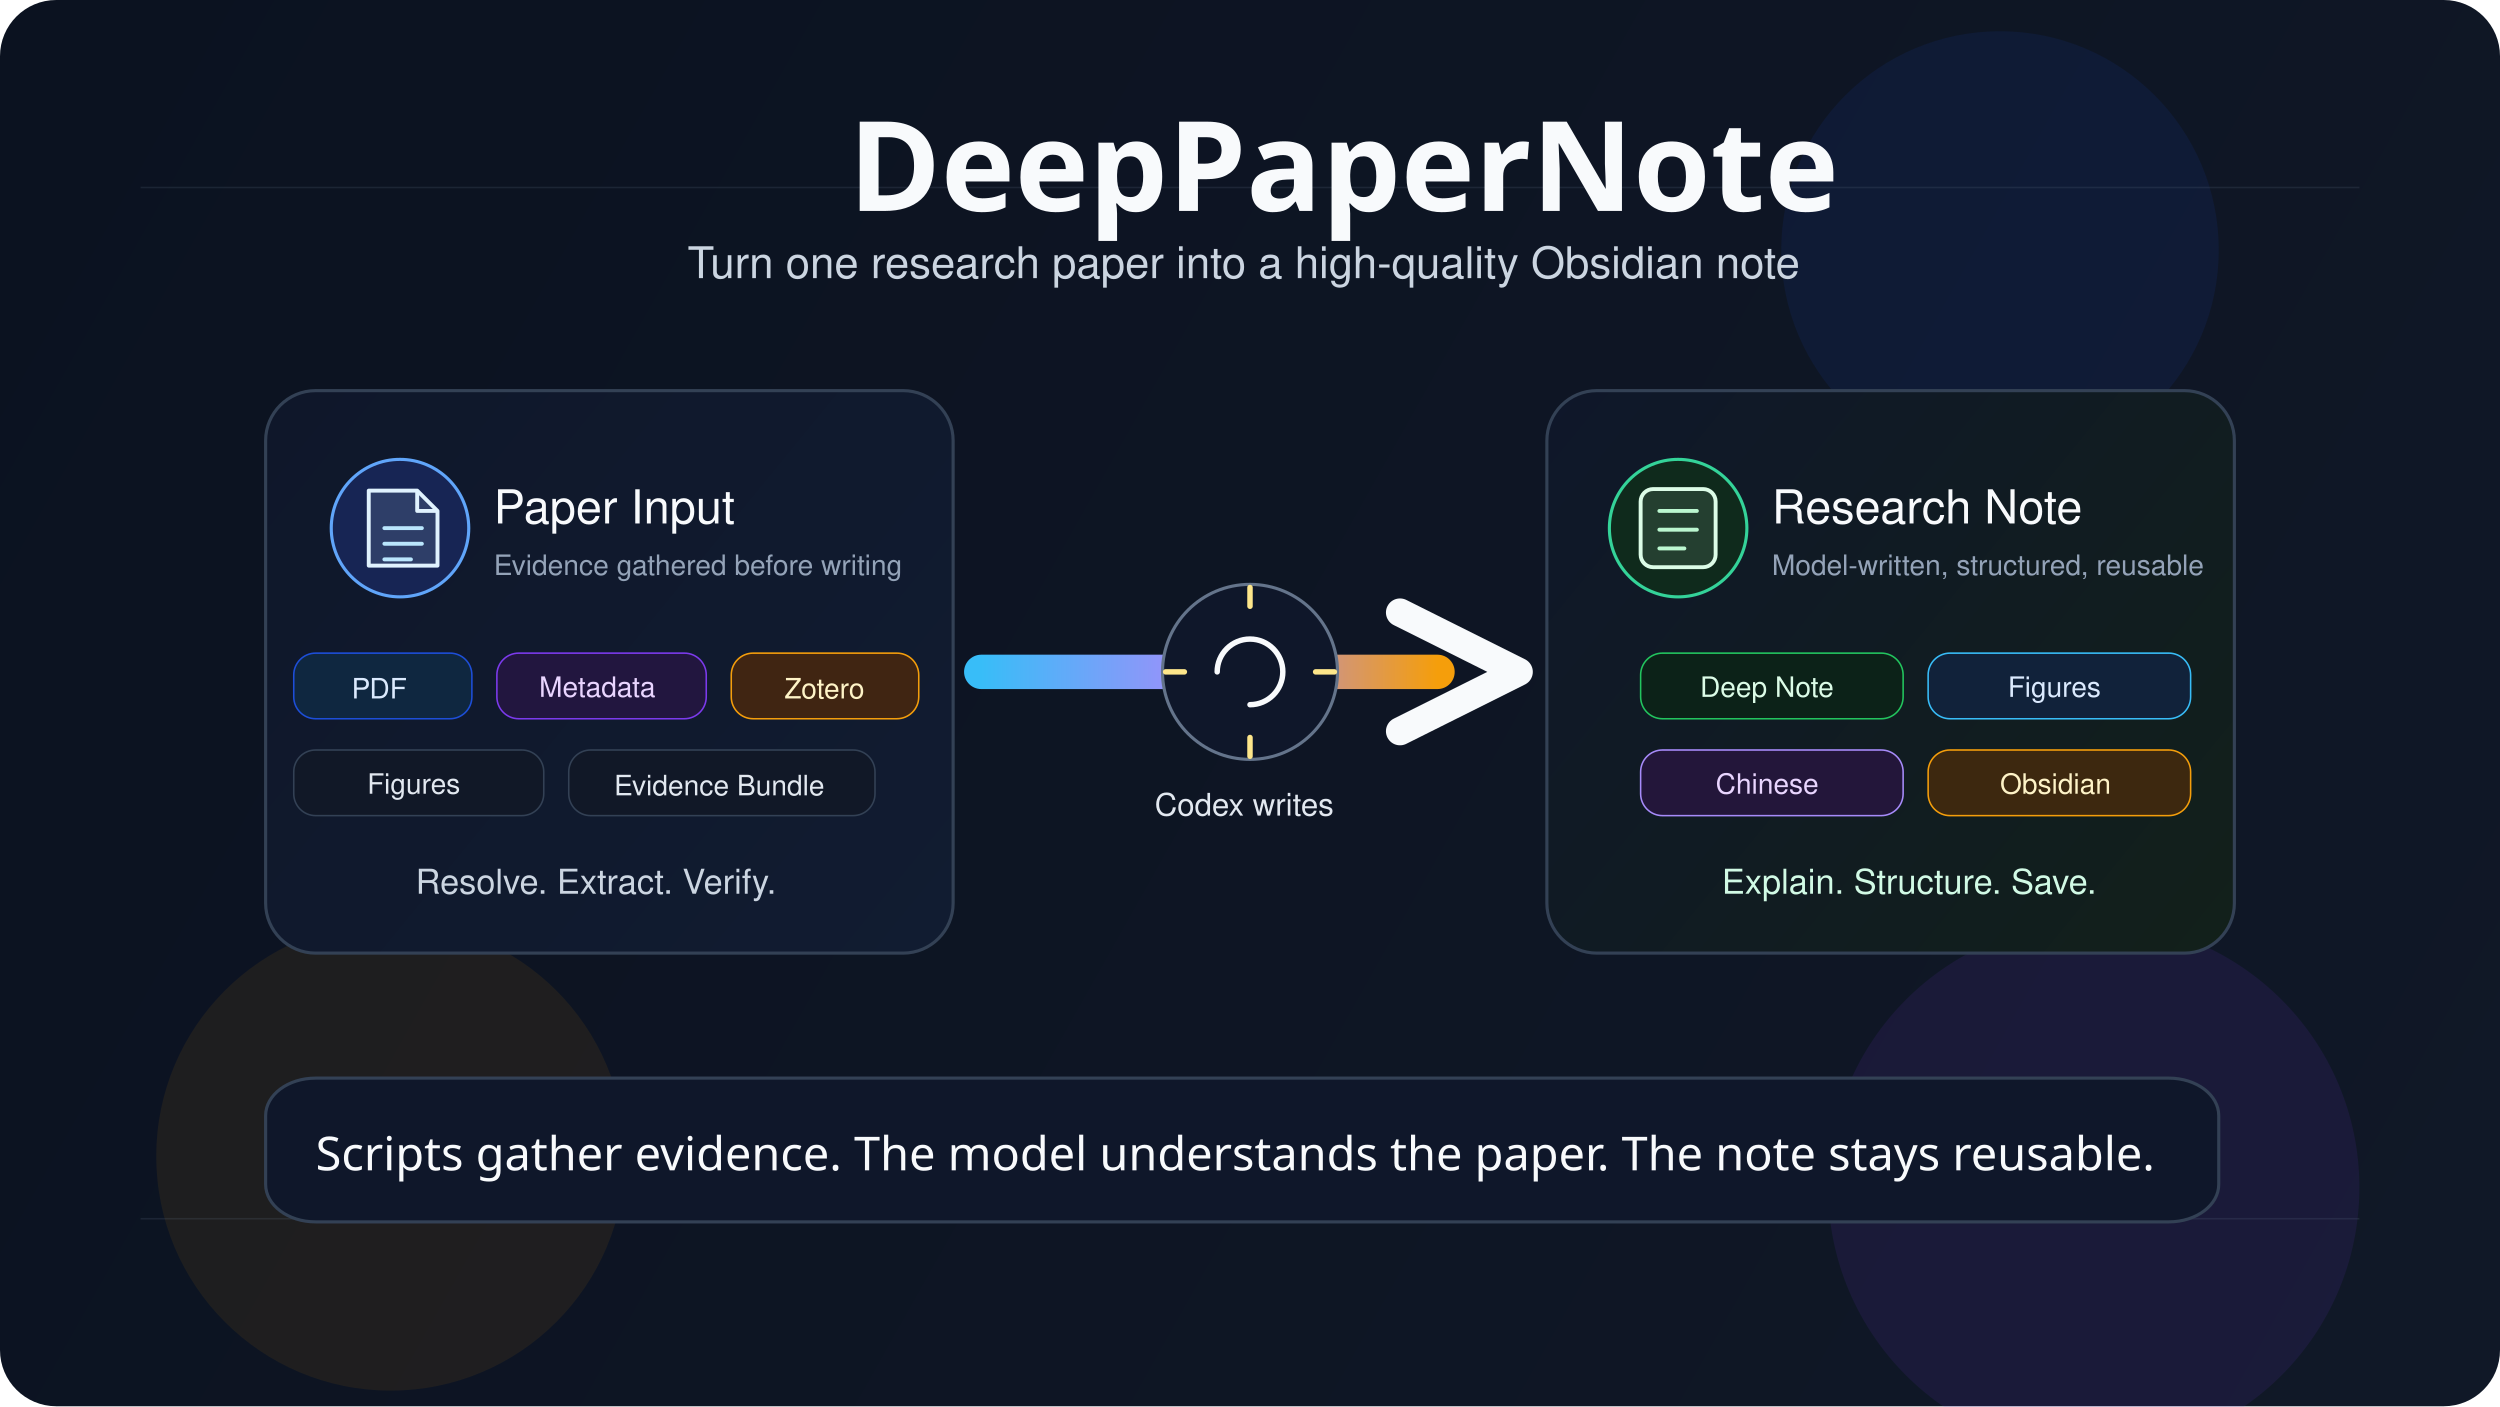
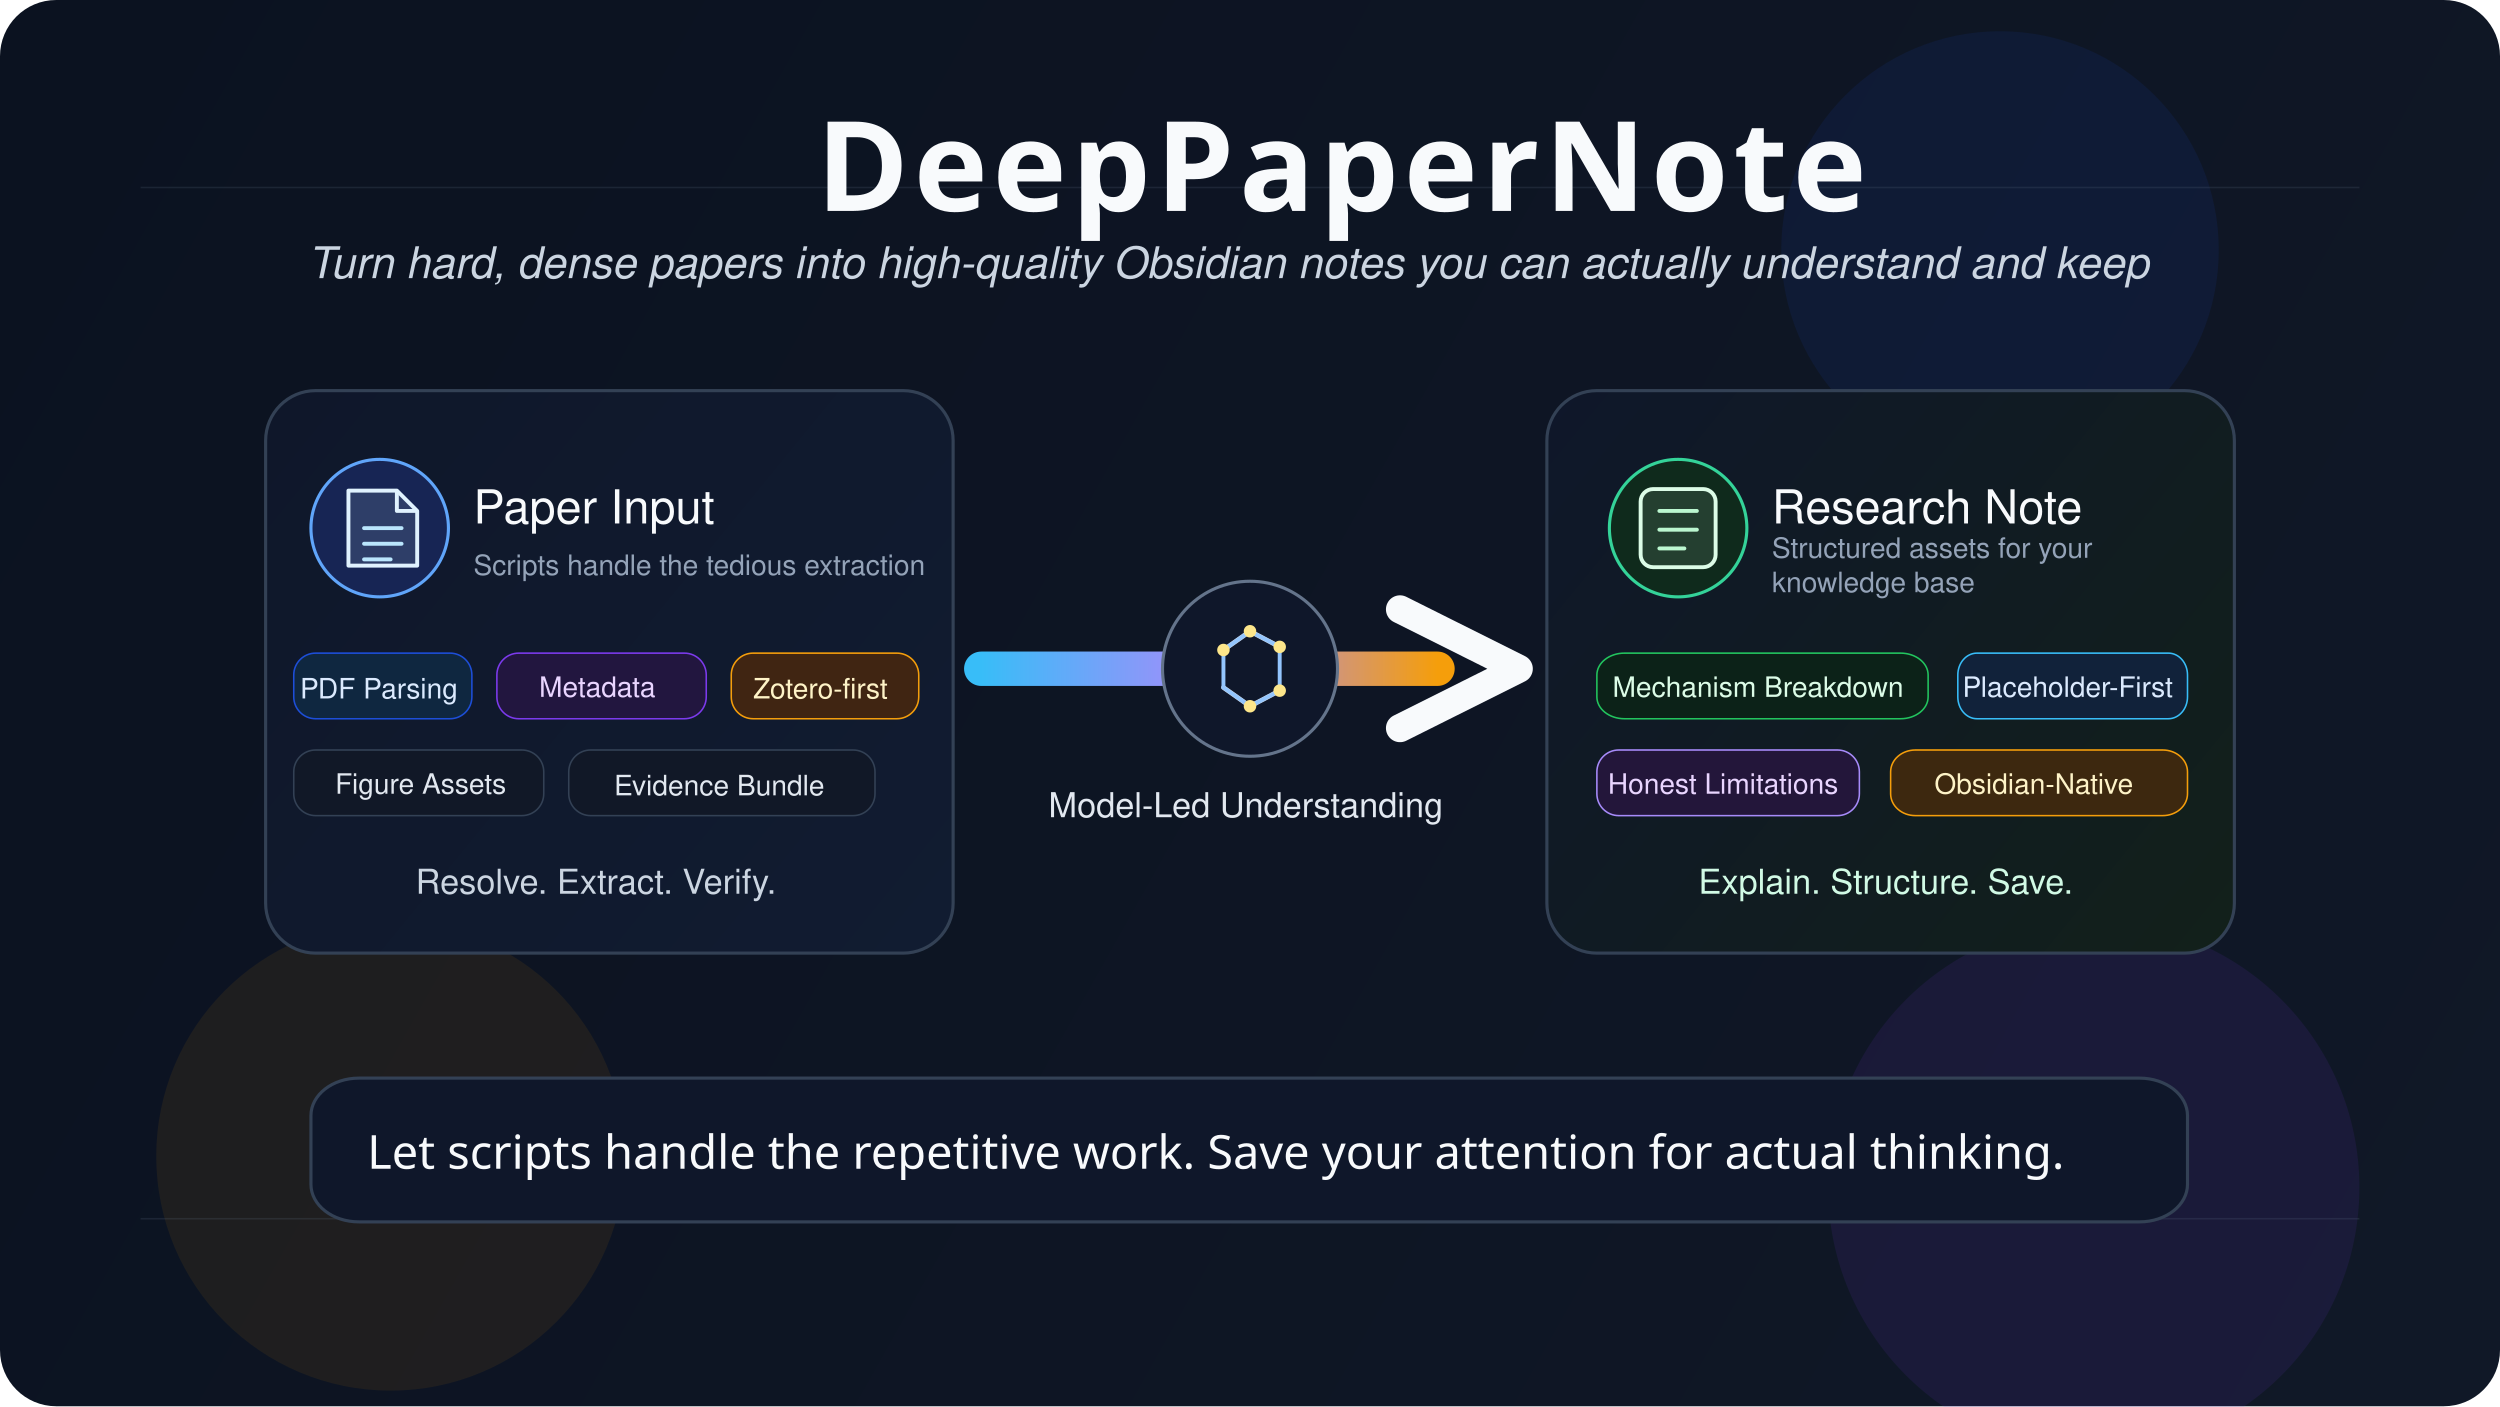
<svg xmlns="http://www.w3.org/2000/svg" width="1600" height="900" viewBox="0 0 1600 900">
  <linearGradient id="linearGradient1" x1="0" y1="0" x2="1600" y2="900" gradientUnits="userSpaceOnUse">
    <stop offset="1e-05" stop-color="#0b1220" stop-opacity="1" />
    <stop offset="1" stop-color="#101827" stop-opacity="1" />
  </linearGradient>
  <path id="path1" fill="url(#linearGradient1)" stroke="none" d="M 36 0 L 1564 0 C 1583.882 0 1600 16.118 1600 36 L 1600 864 C 1600 883.882 1583.882 900 1564 900 L 36 900 C 16.118 900 0 883.882 0 864 L 0 36 C 0 16.118 16.118 0 36 0 Z" />
  <path id="path2" fill="#1d4ed8" fill-opacity="0.1" stroke="none" d="M 1420 160 C 1420 237.32 1357.32 300 1280 300 C 1202.68 300 1140 237.32 1140 160 C 1140 82.68 1202.68 20 1280 20 C 1357.32 20 1420 82.68 1420 160 Z" />
  <path id="path3" fill="#7c3aed" fill-opacity="0.1" stroke="none" d="M 1510 760 C 1510 853.888 1433.888 930 1340 930 C 1246.112 930 1170 853.888 1170 760 C 1170 666.112 1246.112 590 1340 590 C 1433.888 590 1510 666.112 1510 760 Z" />
  <path id="path4" fill="#f59e0b" fill-opacity="0.08" stroke="none" d="M 400 740 C 400 822.843 332.843 890 250 890 C 167.157 890 100 822.843 100 740 C 100 657.157 167.157 590 250 590 C 332.843 590 400 657.157 400 740 Z" />
  <g id="g1" opacity="0.18">
    <path id="path5" fill="none" stroke="#64748b" d="M 90 120 L 1510 120" />
    <path id="path6" fill="none" stroke="#64748b" d="M 90 780 L 1510 780" />
  </g>
-   <text id="DeepPaperNote" xml:space="preserve" x="543" y="135" font-family="Impact" font-size="80" font-weight="800" fill="#f8fafc">DeepPaperNote</text>
-   <text id="Turn-one-research-paper" xml:space="preserve" x="440" y="178" font-family="Helvetica" font-size="28" font-weight="300" fill="#cbd5e1">Turn one research paper into a high-quality Obsidian note</text>
+   <text id="DeepPaperNote" xml:space="preserve" x="522.423" y="135" font-family="Impact" font-size="80" font-weight="800" fill="#f8fafc" letter-spacing="3.2">DeepPaperNote</text>
+   <text id="Turn-hard-dense-papers" xml:space="preserve" x="197" y="178" font-family="Helvetica" font-size="28" font-style="italic" font-weight="300" fill="#cbd5e1">Turn hard, dense papers into high-quality Obsidian notes you can actually understand and keep</text>
  <g id="g2">
    <linearGradient id="linearGradient2" x1="170" y1="250" x2="610" y2="610" gradientUnits="userSpaceOnUse">
      <stop offset="1e-05" stop-color="#0f172a" stop-opacity="1" />
      <stop offset="1" stop-color="#111c31" stop-opacity="1" />
    </linearGradient>
    <path id="path8" fill="url(#linearGradient2)" stroke="#334155" stroke-width="2" d="M 202 250 L 578 250 C 595.673 250 610 264.327 610 282 L 610 578 C 610 595.673 595.673 610 578 610 L 202 610 C 184.327 610 170 595.673 170 578 L 170 282 C 170 264.327 184.327 250 202 250 Z" />
    <linearGradient id="linearGradient3" x1="990" y1="250" x2="1430" y2="610" gradientUnits="userSpaceOnUse">
      <stop offset="1e-05" stop-color="#0f172a" stop-opacity="1" />
      <stop offset="1" stop-color="#12201a" stop-opacity="1" />
    </linearGradient>
    <path id="path9" fill="url(#linearGradient3)" stroke="#334155" stroke-width="2" d="M 1022 250 L 1398 250 C 1415.673 250 1430 264.327 1430 282 L 1430 578 C 1430 595.673 1415.673 610 1398 610 L 1022 610 C 1004.327 610 990 595.673 990 578 L 990 282 C 990 264.327 1004.327 250 1022 250 Z" />
  </g>
  <g id="g3">
-     <path id="path10" fill="#172554" stroke="#60a5fa" stroke-width="2" d="M 300 338 C 300 362.301 280.301 382 256 382 C 231.699 382 212 362.301 212 338 C 212 313.699 231.699 294 256 294 C 280.301 294 300 313.699 300 338 Z" />
-     <path id="path11" fill="#e0f2fe" fill-opacity="0.12" stroke="#e0f2fe" stroke-width="2.5" stroke-linejoin="round" d="M 236 314 L 267 314 L 280 327 L 280 362 L 236 362 L 236 314 Z" />
-     <path id="path12" fill="none" stroke="#e0f2fe" stroke-width="2.5" stroke-linejoin="round" d="M 267 314 L 267 327 L 280 327" />
-     <path id="path13" fill="none" stroke="#bae6fd" stroke-width="2.5" stroke-linecap="round" d="M 246 338 L 270 338" />
-     <path id="path14" fill="none" stroke="#bae6fd" stroke-width="2.5" stroke-linecap="round" d="M 246 348 L 270 348" />
-     <path id="path15" fill="none" stroke="#bae6fd" stroke-width="2.5" stroke-linecap="round" d="M 246 358 L 263 358" />
-     <text id="Paper-Input" xml:space="preserve" x="316" y="335" font-family="Helvetica" font-size="30" fill="#f8fafc">Paper Input</text>
-     <text id="Evidence-gathered-before-writing" xml:space="preserve" x="316" y="368" font-family="Helvetica" font-size="18" fill="#94a3b8">Evidence gathered before writing</text>
+     <path id="path10" fill="#172554" stroke="#60a5fa" stroke-width="2" d="M 287 338 C 287 362.301 267.301 382 243 382 C 218.699 382 199 362.301 199 338 C 199 313.699 218.699 294 243 294 C 267.301 294 287 313.699 287 338 Z" />
+     <path id="path11" fill="#e0f2fe" fill-opacity="0.12" stroke="#e0f2fe" stroke-width="2.5" stroke-linejoin="round" d="M 223 314 L 254 314 L 267 327 L 267 362 L 223 362 L 223 314 Z" />
+     <path id="path12" fill="none" stroke="#e0f2fe" stroke-width="2.5" stroke-linejoin="round" d="M 254 314 L 254 327 L 267 327" />
+     <path id="path13" fill="none" stroke="#bae6fd" stroke-width="2.5" stroke-linecap="round" d="M 233 338 L 257 338" />
+     <path id="path14" fill="none" stroke="#bae6fd" stroke-width="2.5" stroke-linecap="round" d="M 233 348 L 257 348" />
+     <path id="path15" fill="none" stroke="#bae6fd" stroke-width="2.5" stroke-linecap="round" d="M 233 358 L 250 358" />
+     <text id="Paper-Input" xml:space="preserve" x="303" y="335" font-family="Helvetica" font-size="30" fill="#f8fafc">Paper Input</text>
+     <text id="Scripts-handle-the-tedious" xml:space="preserve" x="303" y="368" font-family="Helvetica" font-size="18" fill="#94a3b8">Scripts handle the tedious extraction</text>
  </g>
  <g id="g4">
    <path id="path16" fill="#0f2740" stroke="#1d4ed8" d="M 202 418 L 288 418 C 295.732 418 302 424.268 302 432 L 302 446 C 302 453.732 295.732 460 288 460 L 202 460 C 194.268 460 188 453.732 188 446 L 188 432 C 188 424.268 194.268 418 202 418 Z" />
-     <text id="PDF" xml:space="preserve" x="225" y="447" font-family="Helvetica" font-size="18" fill="#dbeafe">PDF</text>
+     <text id="PDF-Parsing" xml:space="preserve" x="192" y="447" font-family="Helvetica" font-size="18" fill="#dbeafe">PDF Parsing</text>
    <path id="path17" fill="#22163f" stroke="#7c3aed" d="M 332 418 L 438 418 C 445.732 418 452 424.268 452 432 L 452 446 C 452 453.732 445.732 460 438 460 L 332 460 C 324.268 460 318 453.732 318 446 L 318 432 C 318 424.268 324.268 418 332 418 Z" />
    <text id="Metadata" xml:space="preserve" x="345" y="446" font-family="Helvetica" font-size="18" fill="#e9d5ff">Metadata</text>
    <path id="path18" fill="#402512" stroke="#f59e0b" d="M 482 418 L 574 418 C 581.732 418 588 424.268 588 432 L 588 446 C 588 453.732 581.732 460 574 460 L 482 460 C 474.268 460 468 453.732 468 446 L 468 432 C 468 424.268 474.268 418 482 418 Z" />
-     <text id="Zotero" xml:space="preserve" x="502" y="447" font-family="Helvetica" font-size="18" fill="#fef3c7">Zotero</text>
+     <text id="Zotero-first" xml:space="preserve" x="482" y="447" font-family="Helvetica" font-size="18" fill="#fef3c7">Zotero-first</text>
    <path id="path19" fill="#111827" stroke="#334155" d="M 202 480 L 334 480 C 341.732 480 348 486.268 348 494 L 348 508 C 348 515.732 341.732 522 334 522 L 202 522 C 194.268 522 188 515.732 188 508 L 188 494 C 188 486.268 194.268 480 202 480 Z" />
-     <text id="Figures" xml:space="preserve" x="235" y="508" font-family="Helvetica" font-size="18" fill="#e2e8f0">Figures</text>
+     <text id="Figure-Assets" xml:space="preserve" x="214.473" y="508" font-family="Helvetica" font-size="18" fill="#e2e8f0">Figure Assets</text>
    <path id="path20" fill="#111827" stroke="#334155" d="M 378 480 L 546 480 C 553.732 480 560 486.268 560 494 L 560 508 C 560 515.732 553.732 522 546 522 L 378 522 C 370.268 522 364 515.732 364 508 L 364 494 C 364 486.268 370.268 480 378 480 Z" />
    <text id="Evidence-Bundle" xml:space="preserve" x="393" y="509" font-family="Helvetica" font-size="18" fill="#e2e8f0">Evidence Bundle</text>
    <text id="Resolve-Extract-Verify" xml:space="preserve" x="266" y="572" font-family="Helvetica" font-size="22" fill="#cbd5e1">Resolve. Extract. Verify.</text>
  </g>
  <g id="g5">
    <path id="path21" fill="#0f2a1c" stroke="#34d399" stroke-width="2" d="M 1118 338 C 1118 362.301 1098.301 382 1074 382 C 1049.699 382 1030 362.301 1030 338 C 1030 313.699 1049.699 294 1074 294 C 1098.301 294 1118 313.699 1118 338 Z" />
    <path id="path22" fill="#dcfce7" fill-opacity="0.1" stroke="#dcfce7" stroke-width="2.5" d="M 1058 313 L 1090 313 C 1094.418 313 1098 316.582 1098 321 L 1098 355 C 1098 359.418 1094.418 363 1090 363 L 1058 363 C 1053.582 363 1050 359.418 1050 355 L 1050 321 C 1050 316.582 1053.582 313 1058 313 Z" />
    <path id="path23" fill="none" stroke="#bbf7d0" stroke-width="2.5" stroke-linecap="round" d="M 1062 327 L 1086 327" />
    <path id="path24" fill="none" stroke="#bbf7d0" stroke-width="2.5" stroke-linecap="round" d="M 1062 339 L 1086 339" />
    <path id="path25" fill="none" stroke="#bbf7d0" stroke-width="2.5" stroke-linecap="round" d="M 1062 351 L 1078 351" />
    <text id="Research-Note" xml:space="preserve" x="1134" y="335" font-family="Helvetica" font-size="30" fill="#f8fafc">Research Note</text>
-     <text id="Model-written-structured-reusable" xml:space="preserve" x="1134" y="368" font-family="Helvetica" font-size="18" fill="#94a3b8">Model-written, structured, reusable</text>
+     <text id="Structured-assets-for-your" xml:space="preserve">
+       <tspan x="1134" y="357" font-family="Helvetica" font-size="18" fill="#94a3b8" xml:space="preserve">Structured assets for your</tspan>
+       <tspan x="1134" y="379" font-family="Helvetica" font-size="18" fill="#94a3b8" xml:space="preserve">knowledge base</tspan>
+     </text>
  </g>
  <g id="g6">
-     <path id="path26" fill="#0c2218" stroke="#22c55e" d="M 1064 418 L 1204 418 C 1211.732 418 1218 424.268 1218 432 L 1218 446 C 1218 453.732 1211.732 460 1204 460 L 1064 460 C 1056.268 460 1050 453.732 1050 446 L 1050 432 C 1050 424.268 1056.268 418 1064 418 Z" />
-     <text id="Deep-Note" xml:space="preserve" x="1088" y="446" font-family="Helvetica" font-size="18" fill="#dcfce7">Deep Note</text>
-     <path id="path27" fill="#11223a" stroke="#38bdf8" d="M 1248 418 L 1388 418 C 1395.732 418 1402 424.268 1402 432 L 1402 446 C 1402 453.732 1395.732 460 1388 460 L 1248 460 C 1240.268 460 1234 453.732 1234 446 L 1234 432 C 1234 424.268 1240.268 418 1248 418 Z" />
-     <text id="text1" xml:space="preserve" x="1285" y="446" font-family="Helvetica" font-size="18" fill="#dbeafe">Figures</text>
-     <path id="path28" fill="#23163a" stroke="#a78bfa" d="M 1064 480 L 1204 480 C 1211.732 480 1218 486.268 1218 494 L 1218 508 C 1218 515.732 1211.732 522 1204 522 L 1064 522 C 1056.268 522 1050 515.732 1050 508 L 1050 494 C 1050 486.268 1056.268 480 1064 480 Z" />
-     <text id="Chinese" xml:space="preserve" x="1098" y="508" font-family="Helvetica" font-size="18" fill="#e9d5ff">Chinese</text>
-     <path id="path29" fill="#3d280f" stroke="#f59e0b" d="M 1248 480 L 1388 480 C 1395.732 480 1402 486.268 1402 494 L 1402 508 C 1402 515.732 1395.732 522 1388 522 L 1248 522 C 1240.268 522 1234 515.732 1234 508 L 1234 494 C 1234 486.268 1240.268 480 1248 480 Z" />
-     <text id="Obsidian" xml:space="preserve" x="1280" y="508" font-family="Helvetica" font-size="18" fill="#fef3c7">Obsidian</text>
-     <text id="Explain-Structure-Save" xml:space="preserve" x="1102" y="572" font-family="Helvetica" font-size="22" fill="#d1fae5">Explain. Structure. Save.</text>
+     <path id="path26" fill="#0c2218" stroke="#22c55e" d="M 1039.667 418 L 1216.333 418 C 1226.09 418 1234 424.268 1234 432 L 1234 446 C 1234 453.732 1226.09 460 1216.333 460 L 1039.667 460 C 1029.91 460 1022 453.732 1022 446 L 1022 432 C 1022 424.268 1029.91 418 1039.667 418 Z" />
+     <text id="Mechanism-Breakdown" xml:space="preserve" x="1032" y="446" font-family="Helvetica" font-size="18" fill="#dcfce7">Mechanism Breakdown</text>
+     <path id="path27" fill="#11223a" stroke="#38bdf8" d="M 1265.25 418 L 1387.75 418 C 1394.515 418 1400 424.268 1400 432 L 1400 446 C 1400 453.732 1394.515 460 1387.75 460 L 1265.25 460 C 1258.484 460 1253 453.732 1253 446 L 1253 432 C 1253 424.268 1258.484 418 1265.25 418 Z" />
+     <text id="Placeholder-First" xml:space="preserve" x="1256" y="446" font-family="Helvetica" font-size="18" fill="#dbeafe">Placeholder-First</text>
+     <path id="path28" fill="#23163a" stroke="#a78bfa" d="M 1036 480 L 1176 480 C 1183.732 480 1190 486.268 1190 494 L 1190 508 C 1190 515.732 1183.732 522 1176 522 L 1036 522 C 1028.268 522 1022 515.732 1022 508 L 1022 494 C 1022 486.268 1028.268 480 1036 480 Z" />
+     <text id="Honest-Limitations" xml:space="preserve" x="1029" y="508" font-family="Helvetica" font-size="18" fill="#e9d5ff">Honest Limitations</text>
+     <path id="path29" fill="#3d280f" stroke="#f59e0b" d="M 1225.833 480 L 1384.167 480 C 1392.911 480 1400 486.268 1400 494 L 1400 508 C 1400 515.732 1392.911 522 1384.167 522 L 1225.833 522 C 1217.089 522 1210 515.732 1210 508 L 1210 494 C 1210 486.268 1217.089 480 1225.833 480 Z" />
+     <text id="Obsidian-Native" xml:space="preserve" x="1238" y="508" font-family="Helvetica" font-size="18" fill="#fef3c7">Obsidian-Native</text>
+     <text id="Explain-Structure-Save" xml:space="preserve" x="1087" y="572" font-family="Helvetica" font-size="22" fill="#d1fae5">Explain. Structure. Save.</text>
  </g>
  <g id="g7">
-     <linearGradient id="linearGradient4" x1="628" y1="430" x2="920" y2="430" gradientUnits="userSpaceOnUse">
+     <linearGradient id="linearGradient4" x1="628" y1="428" x2="920" y2="428" gradientUnits="userSpaceOnUse">
      <stop offset="1e-05" stop-color="#38bdf8" stop-opacity="1" />
      <stop offset="0.5" stop-color="#a78bfa" stop-opacity="1" />
      <stop offset="1" stop-color="#f59e0b" stop-opacity="1" />
    </linearGradient>
-     <path id="path30" fill="none" stroke="url(#linearGradient4)" stroke-width="22" stroke-linecap="round" d="M 628 430 L 920 430" />
-     <path id="path31" fill="none" stroke="#f8fafc" stroke-width="18" stroke-linecap="round" stroke-linejoin="round" d="M 896 392 L 972 430 L 896 468" />
-     <path id="path32" fill="#0f172a" stroke="#64748b" stroke-width="2" d="M 856 430 C 856 460.928 830.928 486 800 486 C 769.072 486 744 460.928 744 430 C 744 399.072 769.072 374 800 374 C 830.928 374 856 399.072 856 430 Z" />
-     <path id="path33" fill="none" stroke="#f8fafc" stroke-width="3.5" stroke-linecap="round" d="M 779 430 C 779 418.402 788.402 409 800 409 C 811.598 409 821 418.402 821 430 C 821 441.598 811.598 451 800 451" />
-     <path id="path34" fill="none" stroke="#fde68a" stroke-width="3.5" stroke-linecap="round" d="M 800 388 L 800 376" />
-     <path id="path35" fill="none" stroke="#fde68a" stroke-width="3.5" stroke-linecap="round" d="M 800 484 L 800 472" />
-     <path id="path36" fill="none" stroke="#fde68a" stroke-width="3.5" stroke-linecap="round" d="M 842 430 L 854 430" />
-     <path id="path37" fill="none" stroke="#fde68a" stroke-width="3.5" stroke-linecap="round" d="M 746 430 L 758 430" />
-     <text id="Codex-writes" xml:space="preserve" x="739" y="522" font-family="Helvetica" font-size="20" fill="#e2e8f0">Codex writes</text>
+     <path id="path30" fill="none" stroke="url(#linearGradient4)" stroke-width="22" stroke-linecap="round" d="M 628 428 L 920 428" />
+     <path id="path31" fill="none" stroke="#f8fafc" stroke-width="18" stroke-linecap="round" stroke-linejoin="round" d="M 896 390 L 972 428 L 896 466" />
+     <path id="path32" fill="#0f172a" stroke="#64748b" stroke-width="2" d="M 856 428 C 856 458.928 830.928 484 800 484 C 769.072 484 744 458.928 744 428 C 744 397.072 769.072 372 800 372 C 830.928 372 856 397.072 856 428 Z" />
+     <path id="path33" fill="none" stroke="#cbd5e1" stroke-width="3" stroke-linecap="round" d="M 783 416 L 800 404 L 819 414" />
+     <path id="path34" fill="none" stroke="#cbd5e1" stroke-width="3" stroke-linecap="round" d="M 783 440 L 800 452 L 819 442" />
+     <path id="path35" fill="none" stroke="#93c5fd" stroke-width="2.5" d="M 783 416 L 783 440 L 800 452 L 819 442 L 819 414 L 800 404 Z" />
+     <path id="path36" fill="#fde68a" stroke="none" d="M 787 416 C 787 418.209 785.209 420 783 420 C 780.791 420 779 418.209 779 416 C 779 413.791 780.791 412 783 412 C 785.209 412 787 413.791 787 416 Z" />
+     <path id="path37" fill="#fde68a" stroke="none" d="M 804 404 C 804 406.209 802.209 408 800 408 C 797.791 408 796 406.209 796 404 C 796 401.791 797.791 400 800 400 C 802.209 400 804 401.791 804 404 Z" />
+     <path id="path39" fill="#fde68a" stroke="none" d="M 823 414 C 823 416.209 821.209 418 819 418 C 816.791 418 815 416.209 815 414 C 815 411.791 816.791 410 819 410 C 821.209 410 823 411.791 823 414 Z" />
+     <path id="path40" fill="#fde68a" stroke="none" d="M 804 452 C 804 454.209 802.209 456 800 456 C 797.791 456 796 454.209 796 452 C 796 449.791 797.791 448 800 448 C 802.209 448 804 449.791 804 452 Z" />
+     <path id="path41" fill="#fde68a" stroke="none" d="M 823 442 C 823 444.209 821.209 446 819 446 C 816.791 446 815 444.209 815 442 C 815 439.791 816.791 438 819 438 C 821.209 438 823 439.791 823 442 Z" />
+     <text id="Model-Led-Understanding" xml:space="preserve" x="671" y="523" font-family="Helvetica" font-size="22" fill="#e2e8f0">Model-Led Understanding</text>
  </g>
-   <path id="path38" fill="#0f172a" stroke="#334155" stroke-width="2" d="M 201.915 690 L 1388.085 690 C 1405.711 690 1420 700.745 1420 714 L 1420 758 C 1420 771.255 1405.711 782 1388.085 782 L 201.915 782 C 184.289 782 170 771.255 170 758 L 170 714 C 170 700.745 184.289 690 201.915 690 Z" />
-   <text id="Scripts-gather-evidence-The" xml:space="preserve" x="202" y="749" font-family="American Typewriter" font-size="30" fill="#f8fafc">Scripts gather evidence. The model understands the paper. The note stays reusable.</text>
+   <path id="path38" fill="#0f172a" stroke="#334155" stroke-width="2" d="M 229.664 690 L 1369.336 690 C 1386.271 690 1400 700.745 1400 714 L 1400 758 C 1400 771.255 1386.271 782 1369.336 782 L 229.664 782 C 212.729 782 199 771.255 199 758 L 199 714 C 199 700.745 212.729 690 229.664 690 Z" />
+   <text id="Let-scripts-handle-the" xml:space="preserve" x="235" y="748" font-family="American Typewriter" font-size="30" fill="#f8fafc">Let scripts handle the repetitive work. Save your attention for actual thinking.</text>
</svg>
